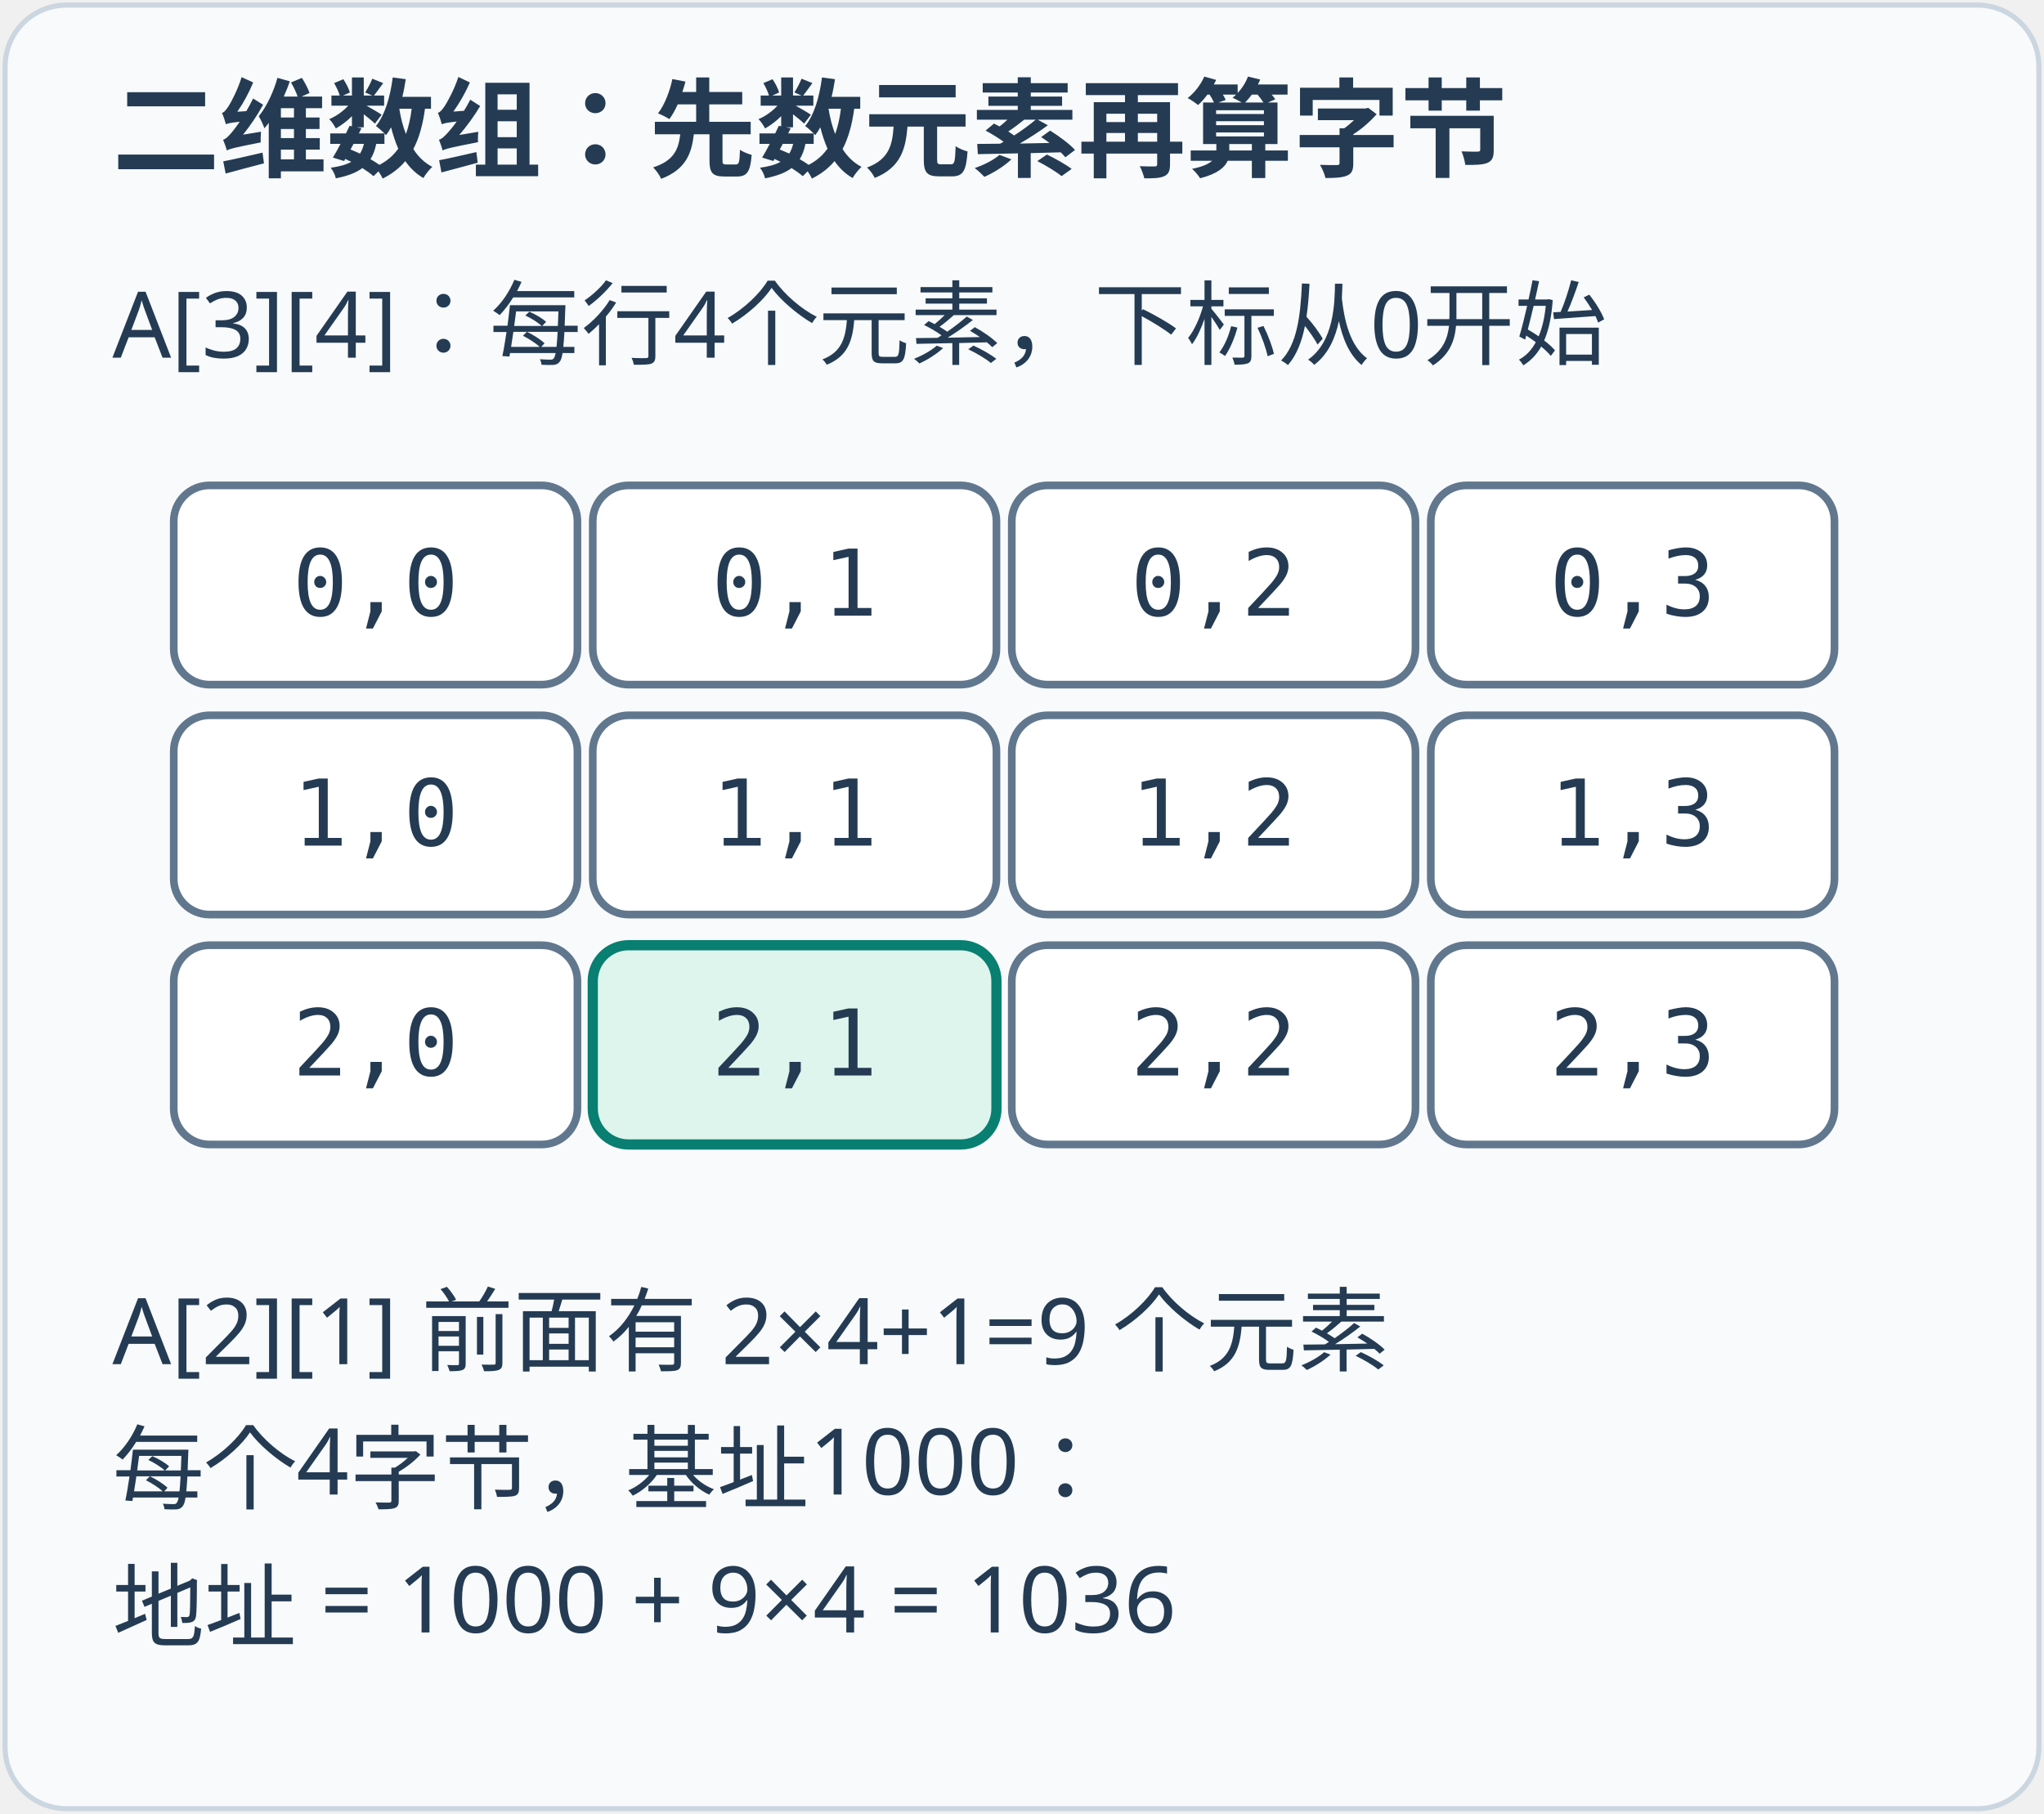
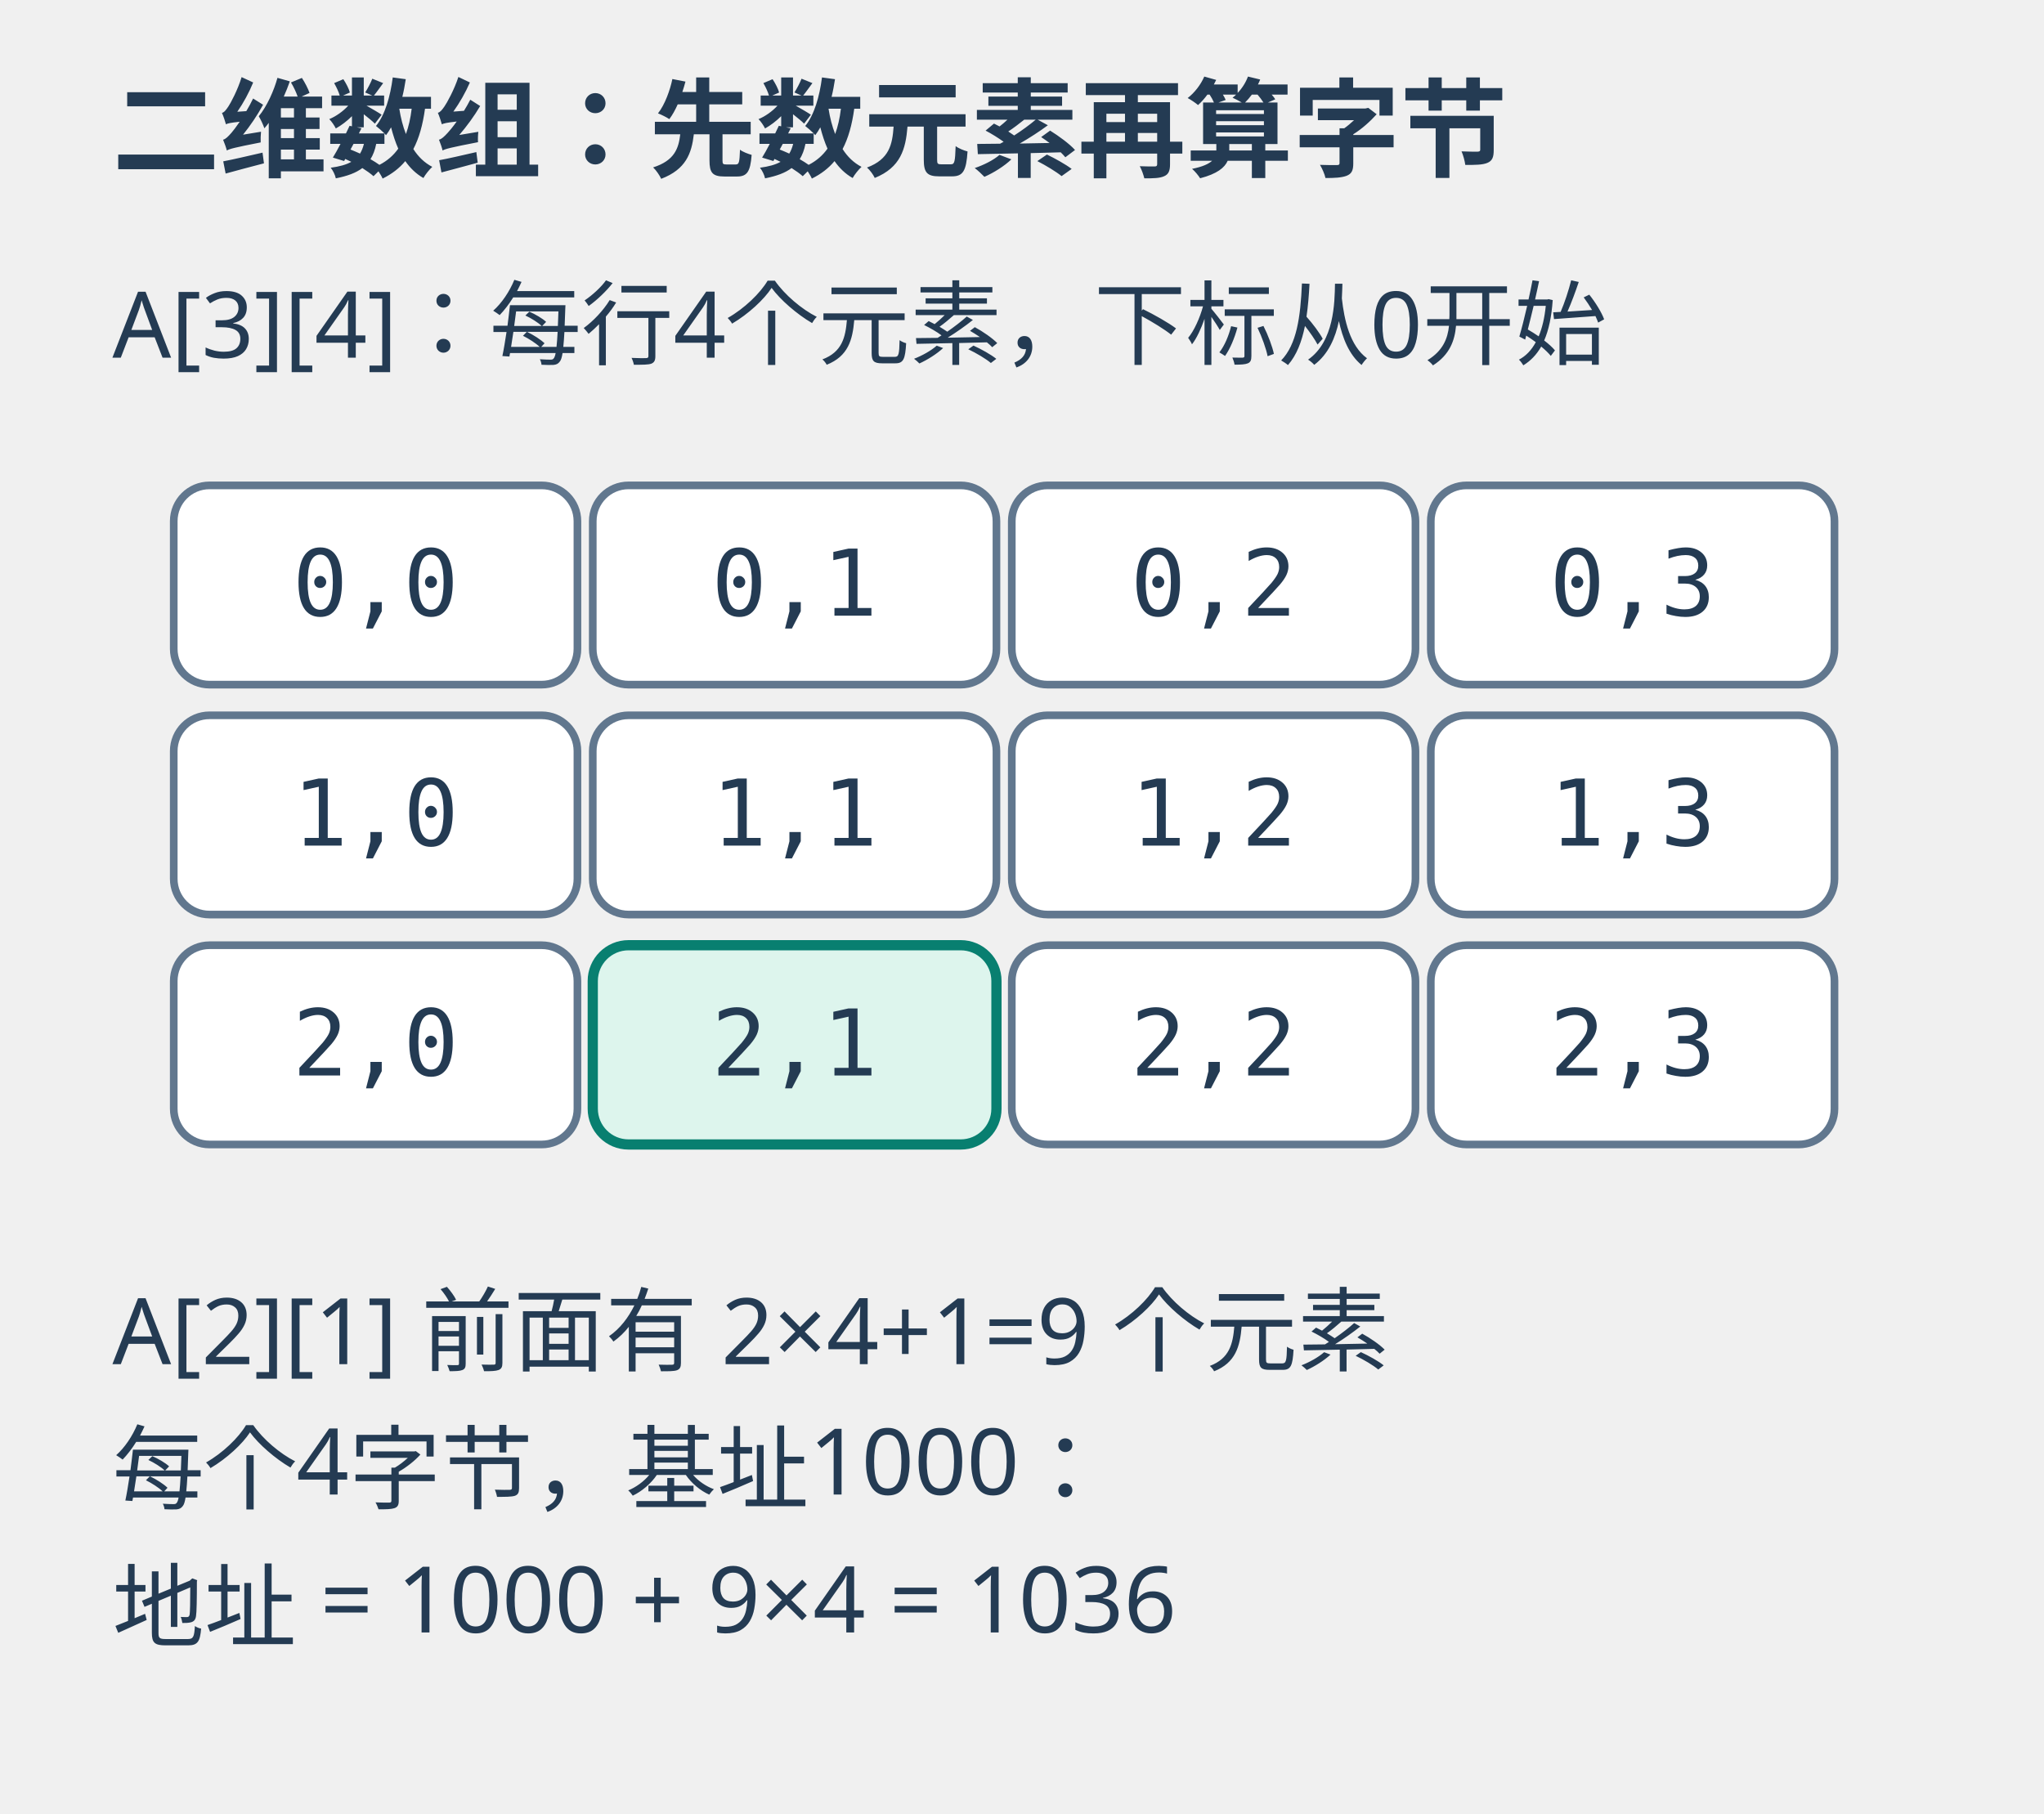
<svg xmlns="http://www.w3.org/2000/svg" viewBox="0 0 400 355" role="img" aria-labelledby="title desc" width="400" height="355">
  <defs>
    <style>text{font:18px system-ui,"Microsoft YaHei",sans-serif;fill:#243b53}.title{font-weight:700;font-size:21px}.mono{font-family:ui-monospace,Consolas,monospace}.box{fill:#fff;stroke:#61778e;stroke-width:1.5}.hi{fill:#ddf5ed;stroke:#087f70;stroke-width:2}.bg{fill:#f8fafc;stroke:#ccd6e0}.line{fill:none;stroke:#37648b;stroke-width:2;marker-end:url(#a)}.edge{fill:none;stroke:#61778e;stroke-width:2}.weight{paint-order:stroke;stroke:#f8fafc;stroke-width:7px;stroke-linejoin:round;fill:#175ea8;font-weight:700}@media(prefers-color-scheme:dark){text{fill:#e6edf5}.bg{fill:#142234;stroke:#42596f}.box{fill:#1b3045;stroke:#9ab0c5}.hi{fill:#17483e;stroke:#5ddcc1}.line,.edge{stroke:#a3c6ee}.weight{stroke:#142234;fill:#b6d9ff}}</style>
    <marker id="a" viewBox="0 0 10 10" refX="9" refY="5" markerWidth="6" markerHeight="6" orient="auto">
      <path d="M0 0L10 5L0 10Z" fill="#527ea9" />
    </marker>
  </defs>
-   <rect x="1" y="1" width="398" height="353" rx="12" class="bg" />
  <text x="22" y="33" class="title" text-anchor="start">二维数组：先数元素再算字节</text>
  <text x="22" y="70" class="" text-anchor="start">A[3][4]：每行4个元素，下标从0开始</text>
  <rect x="34" y="95" width="79" height="39" rx="7" class="box" />
  <text x="73.5" y="120.5" class="mono" text-anchor="middle">0,0</text>
  <rect x="116" y="95" width="79" height="39" rx="7" class="box" />
  <text x="155.5" y="120.5" class="mono" text-anchor="middle">0,1</text>
  <rect x="198" y="95" width="79" height="39" rx="7" class="box" />
  <text x="237.5" y="120.5" class="mono" text-anchor="middle">0,2</text>
  <rect x="280" y="95" width="79" height="39" rx="7" class="box" />
  <text x="319.5" y="120.5" class="mono" text-anchor="middle">0,3</text>
  <rect x="34" y="140" width="79" height="39" rx="7" class="box" />
  <text x="73.5" y="165.5" class="mono" text-anchor="middle">1,0</text>
  <rect x="116" y="140" width="79" height="39" rx="7" class="box" />
  <text x="155.5" y="165.5" class="mono" text-anchor="middle">1,1</text>
  <rect x="198" y="140" width="79" height="39" rx="7" class="box" />
  <text x="237.5" y="165.5" class="mono" text-anchor="middle">1,2</text>
  <rect x="280" y="140" width="79" height="39" rx="7" class="box" />
  <text x="319.5" y="165.5" class="mono" text-anchor="middle">1,3</text>
  <rect x="34" y="185" width="79" height="39" rx="7" class="box" />
  <text x="73.5" y="210.5" class="mono" text-anchor="middle">2,0</text>
  <rect x="116" y="185" width="79" height="39" rx="7" class="hi" />
  <text x="155.5" y="210.5" class="mono" text-anchor="middle">2,1</text>
  <rect x="198" y="185" width="79" height="39" rx="7" class="box" />
  <text x="237.5" y="210.5" class="mono" text-anchor="middle">2,2</text>
  <rect x="280" y="185" width="79" height="39" rx="7" class="box" />
  <text x="319.5" y="210.5" class="mono" text-anchor="middle">2,3</text>
  <text x="22" y="267" class="" text-anchor="start">A[2][1] 前面有 2×4+1=9 个元素</text>
  <text x="22" y="294" class="" text-anchor="start">每个4字节，基址1000：</text>
  <text x="22" y="321" class="" text-anchor="start">地址 = 1000 + 9×4 = 1036</text>
</svg>
